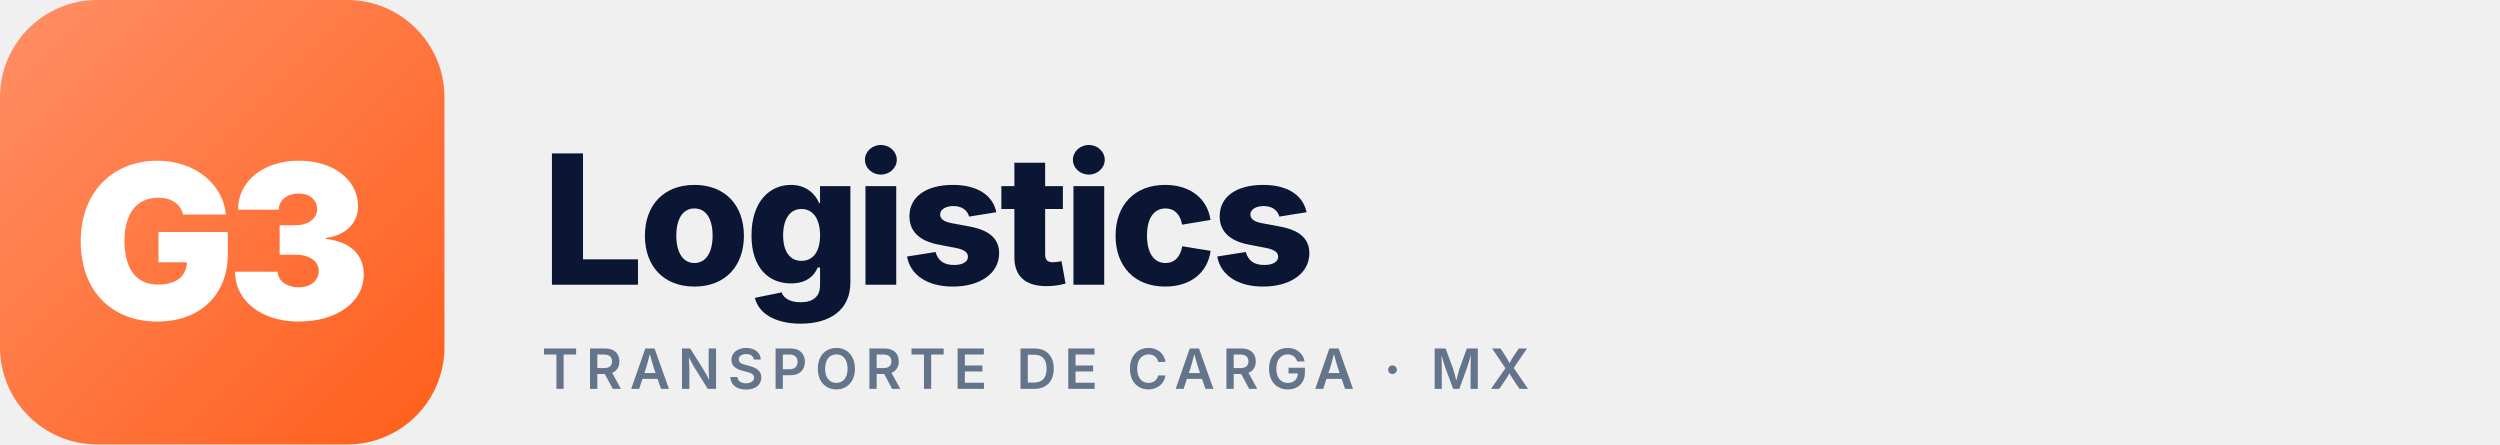
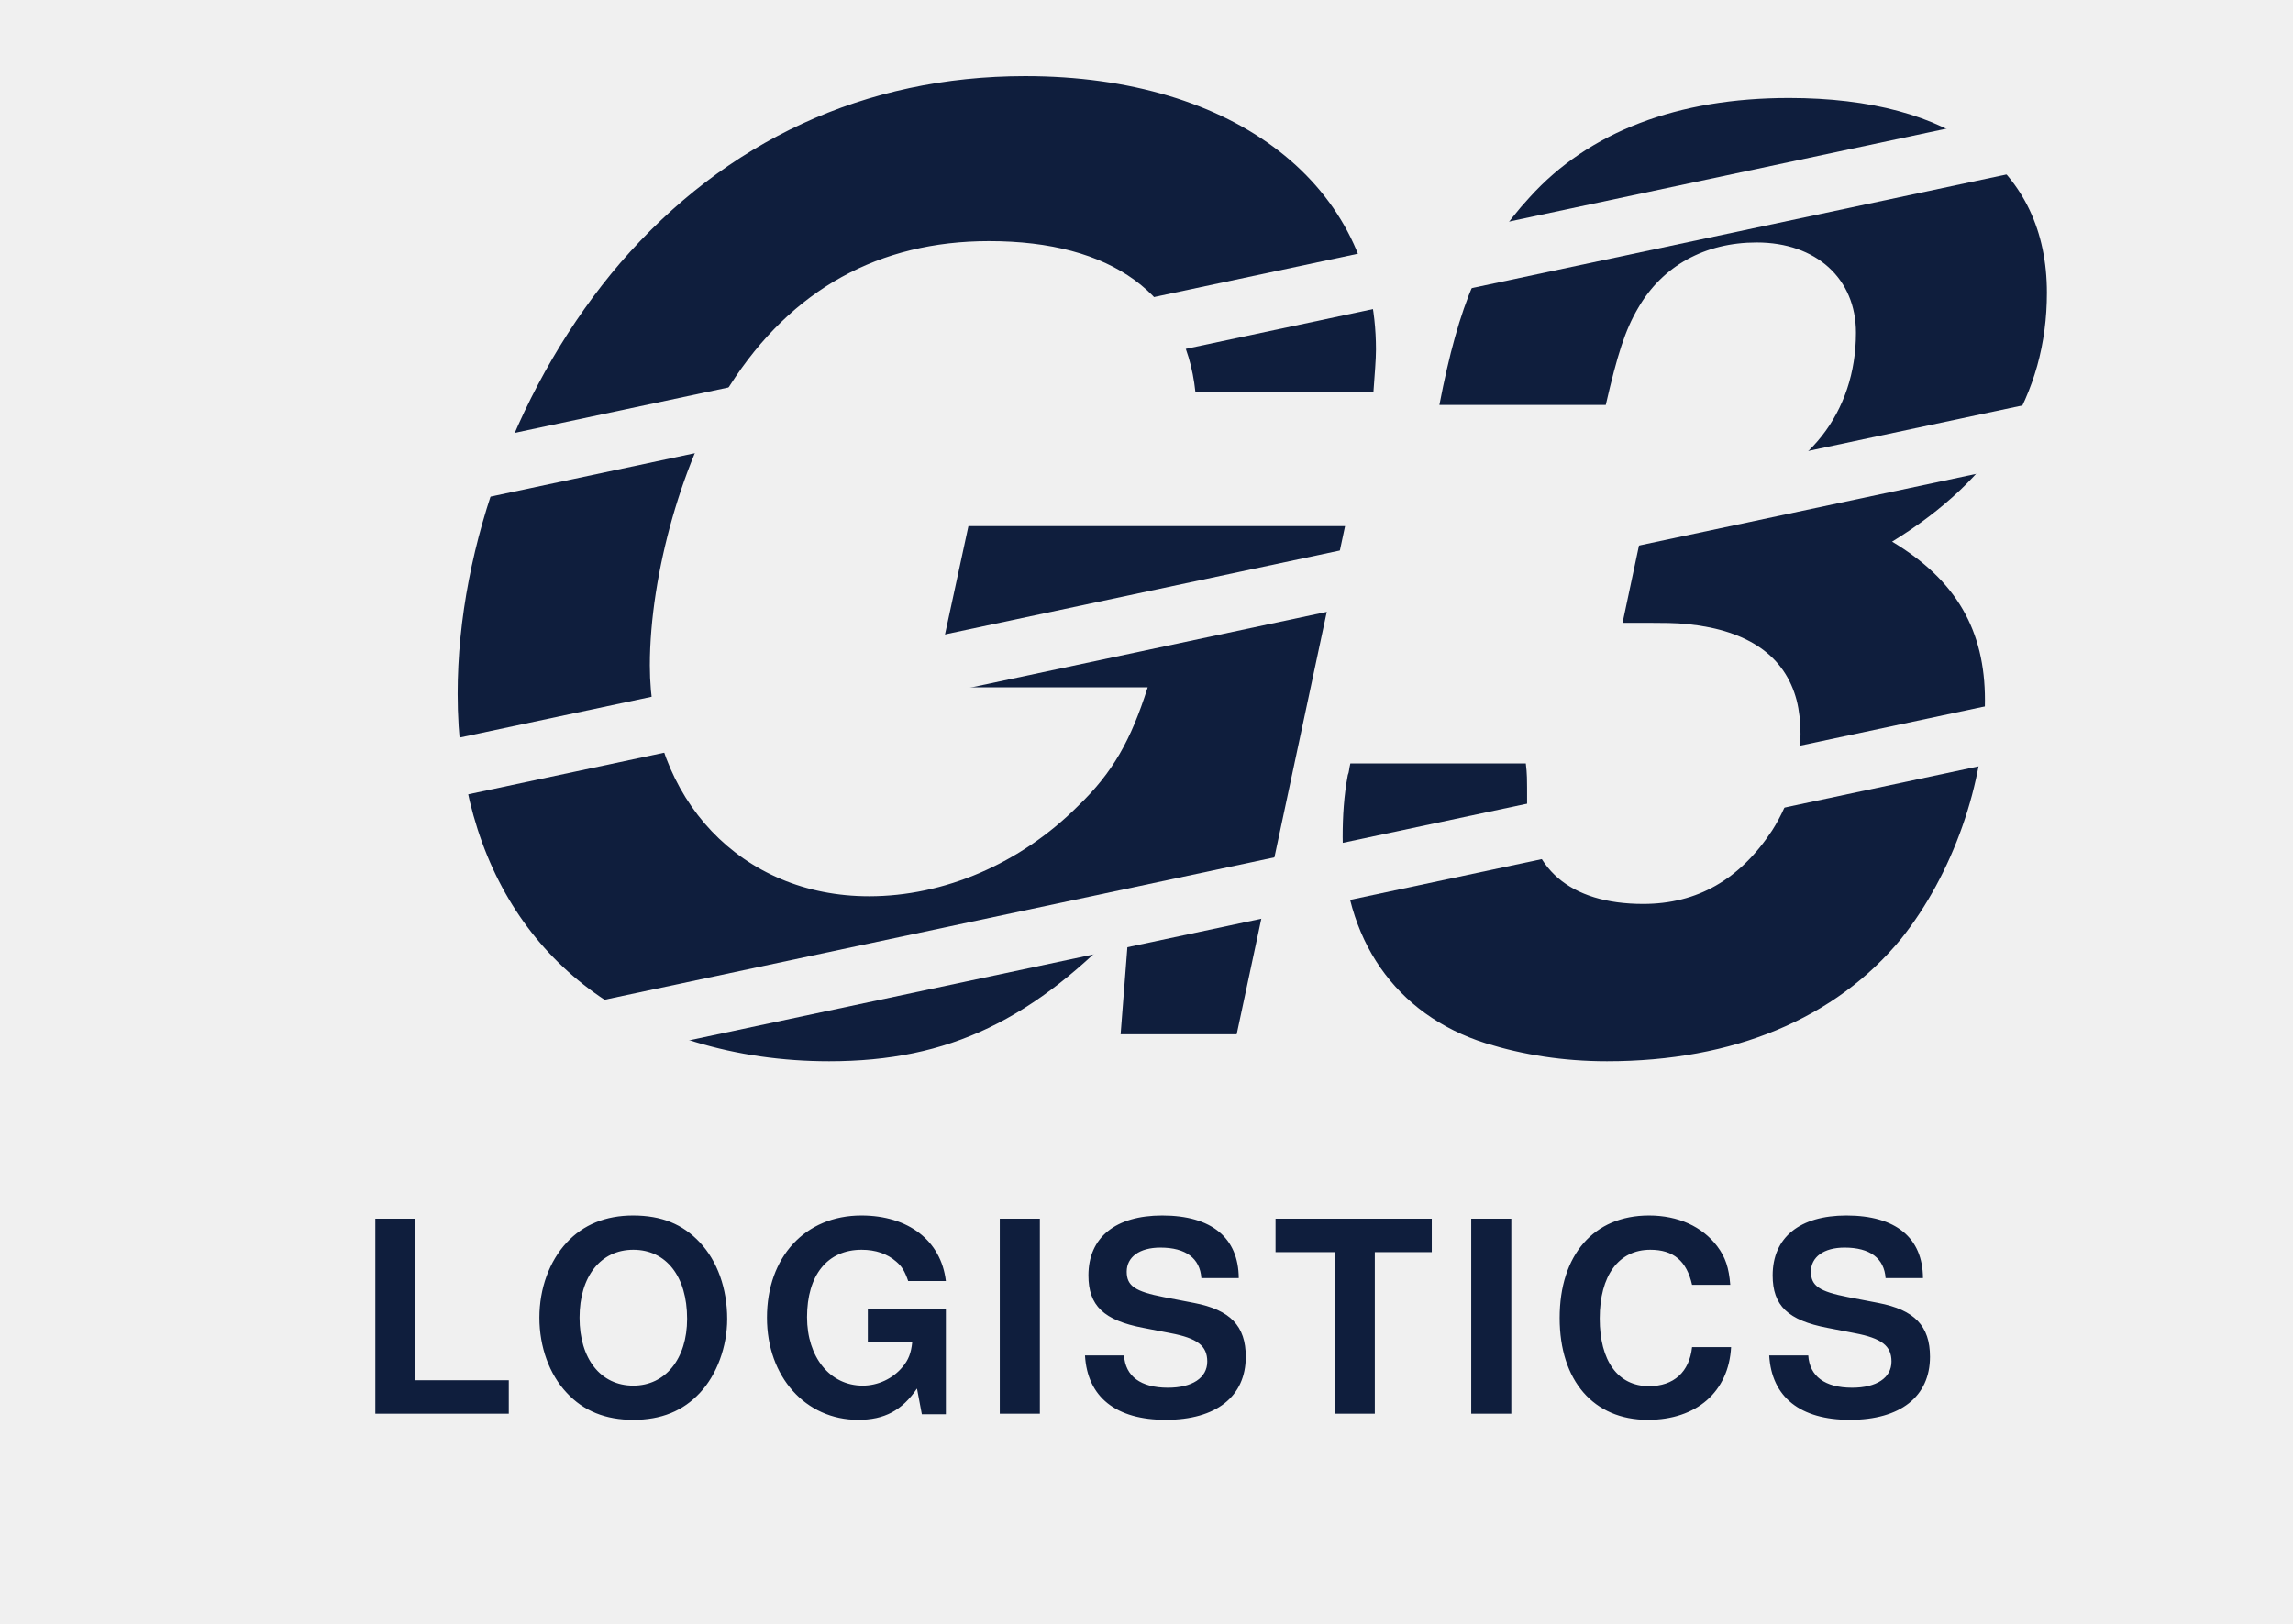
- <svg xmlns="http://www.w3.org/2000/svg" viewBox="0 0 720 128" role="img" aria-label="G3 Logistics">
+ <svg xmlns="http://www.w3.org/2000/svg" viewBox="0 0 480 340" role="img" aria-label="G3 Logistics">
  <defs>
-     <linearGradient id="g3LG" x1="0" y1="0" x2="1" y2="1">
-       <stop offset="0%" stop-color="#FF8F66" />
-       <stop offset="100%" stop-color="#FF5E1A" />
-     </linearGradient>
+     <mask id="speedLinesGL">
+       <rect width="480" height="340" fill="white" />
+       <g transform="rotate(-12 240 130)">
+         <rect x="-60" y="64" width="600" height="12" fill="black" />
+         <rect x="-60" y="124" width="600" height="12" fill="black" />
+         <rect x="-60" y="184" width="600" height="12" fill="black" />
+       </g>
+     </mask>
  </defs>
-   <rect x="0" y="0" width="128" height="128" rx="28" fill="url(#g3LG)" />
-   <text x="64" y="92" font-family="-apple-system, BlinkMacSystemFont, Inter, sans-serif" font-size="62" font-weight="900" fill="#FFFFFF" text-anchor="middle" letter-spacing="-2.5">G3</text>
-   <g transform="translate(156,12)">
-     <text x="0" y="70" font-family="-apple-system, BlinkMacSystemFont, Inter, sans-serif" font-size="52" font-weight="800" fill="#0A1633" letter-spacing="-1.5">Logistics</text>
-     <text x="0" y="100" font-family="-apple-system, BlinkMacSystemFont, Inter, sans-serif" font-size="16" font-weight="600" fill="#64748B" letter-spacing="2.2">TRANSPORTE DE CARGA · MX</text>
-   </g>
+   <text x="240" y="216" font-family="'Arial Black', 'Helvetica Neue', Helvetica, Impact, sans-serif" font-size="270" font-weight="900" font-style="italic" fill="#0F1E3D" text-anchor="middle" letter-spacing="-14" mask="url(#speedLinesGL)">G3</text>
+   <text x="240" y="296" font-family="'Arial Black', 'Helvetica Neue', Helvetica, sans-serif" font-size="56" font-weight="900" fill="#0F1E3D" text-anchor="middle" letter-spacing="4">LOGISTICS</text>
</svg>
